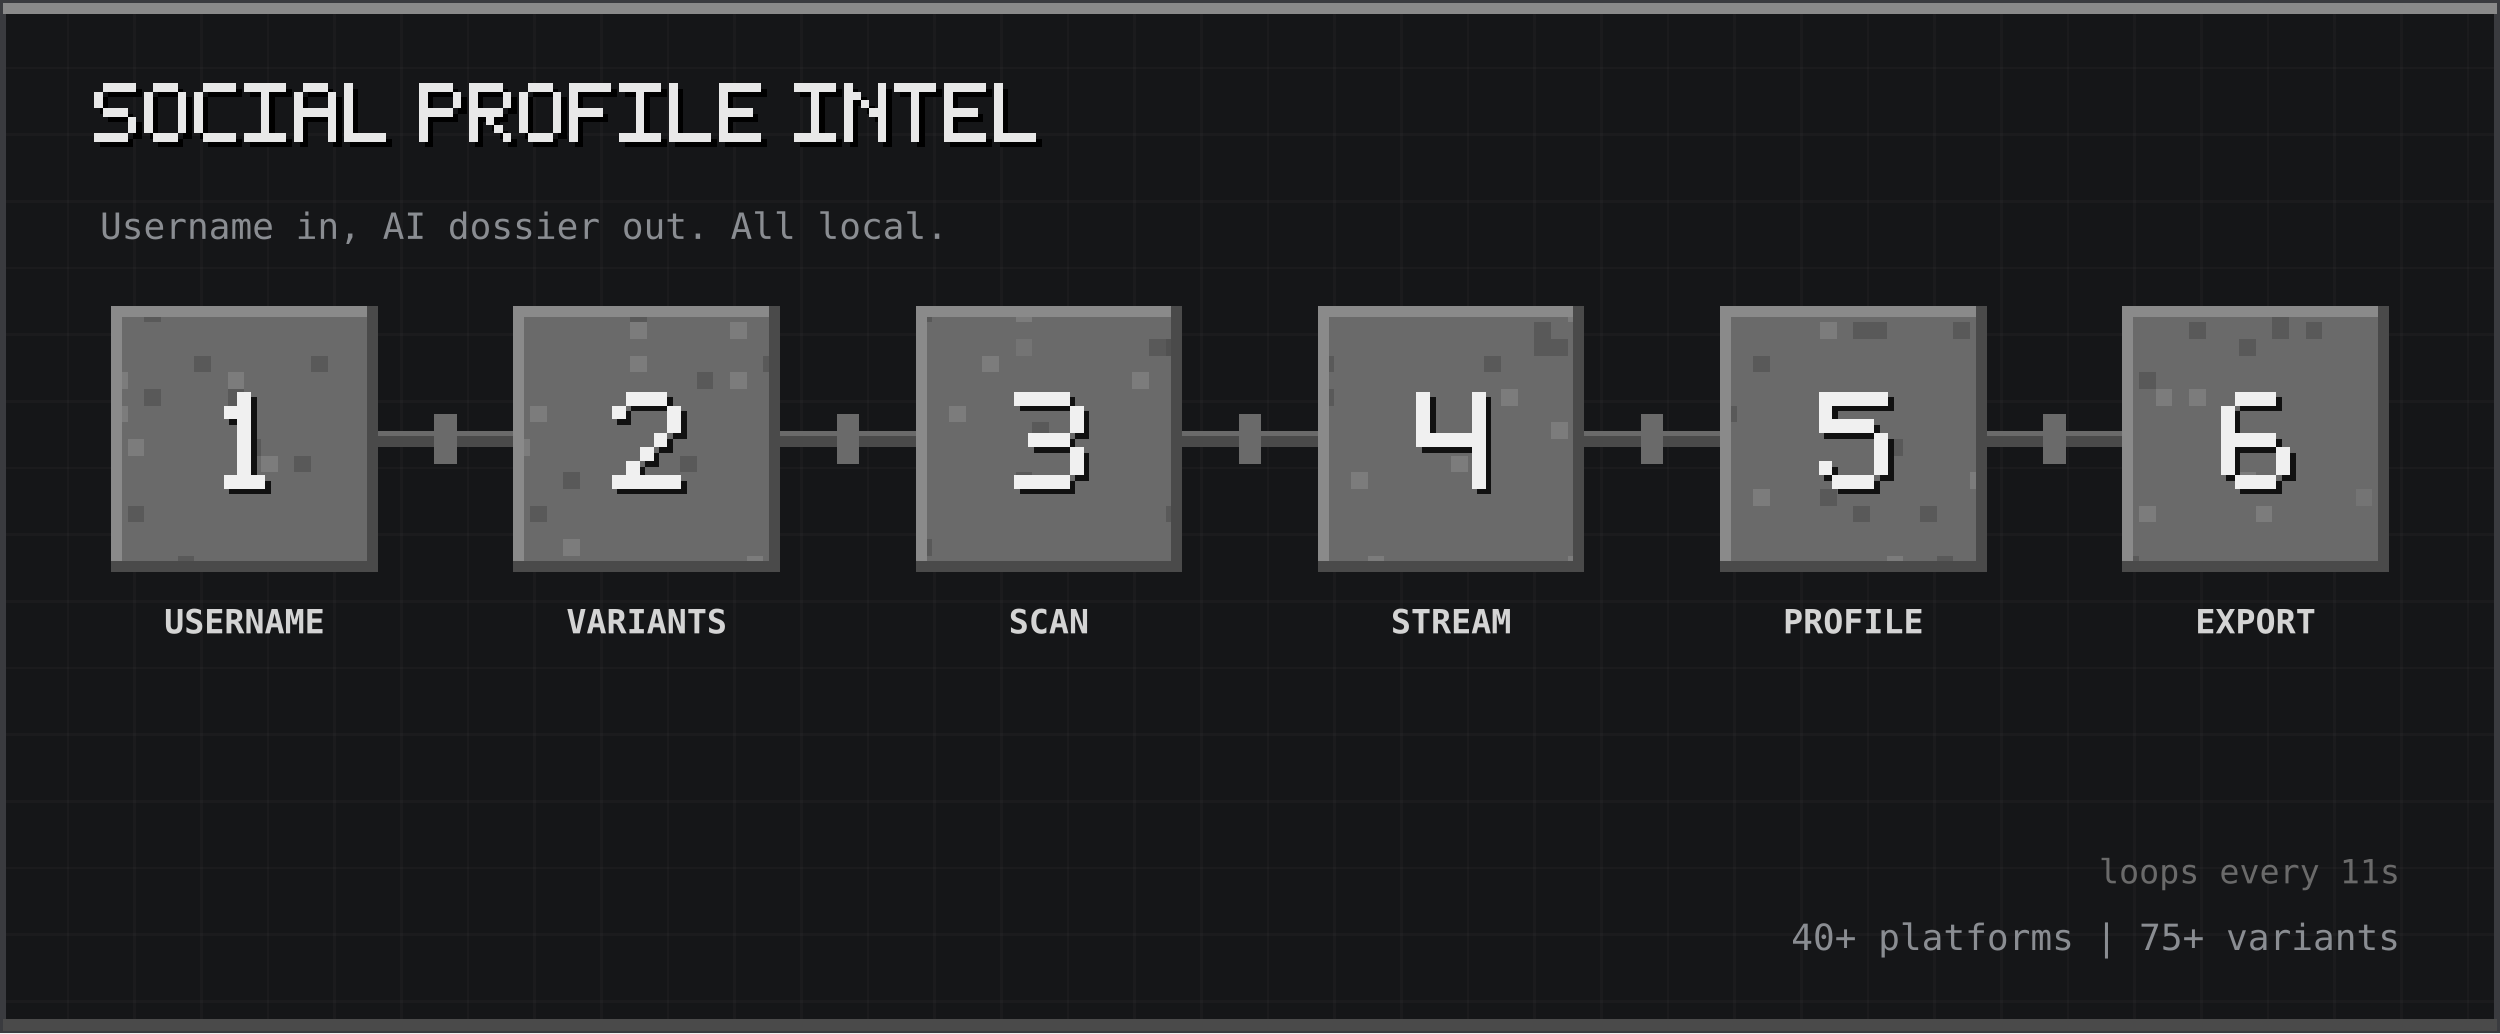
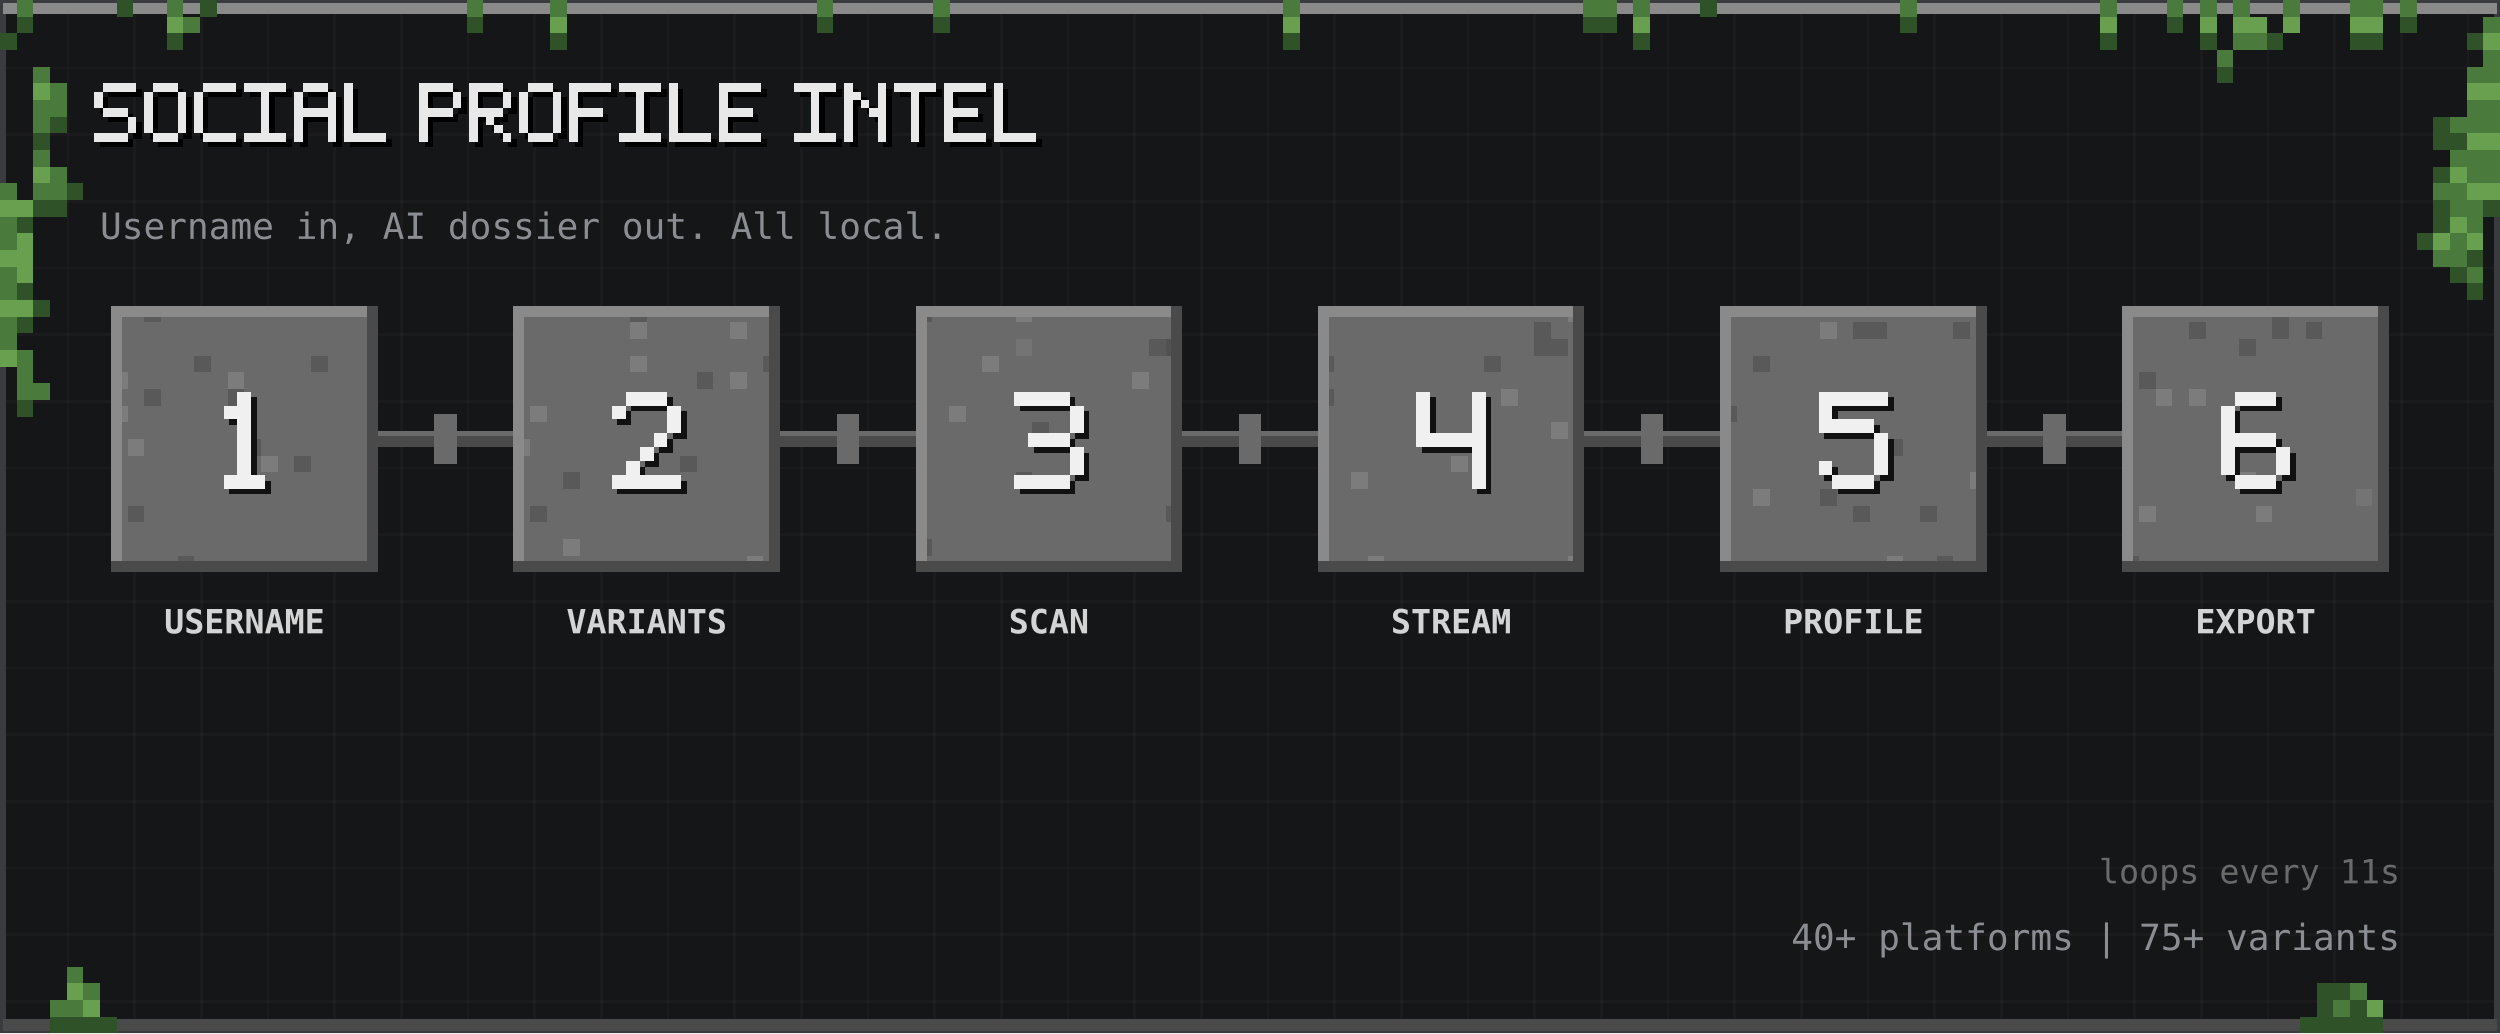
<svg xmlns="http://www.w3.org/2000/svg" width="900" height="372" viewBox="0 0 900 372" shape-rendering="crispEdges" role="img" aria-label="Social Profile Intel pipeline animation">
  <style>@keyframes h0{0%,3.51%{opacity:0}4.51%,17.54%{opacity:1}18.74%,100%{opacity:0}}.h0{animation:h0 11.4s linear infinite}@keyframes c0{0%,3.51%{opacity:0;transform:translateX(-8px)}4.51%,17.04%{opacity:1;transform:none}18.34%,100%{opacity:0}}.c0{animation:c0 11.4s linear infinite}@keyframes h1{0%,17.54%{opacity:0}18.54%,31.58%{opacity:1}32.78%,100%{opacity:0}}.h1{animation:h1 11.4s linear infinite}@keyframes c1{0%,17.54%{opacity:0;transform:translateX(-8px)}18.54%,31.08%{opacity:1;transform:none}32.38%,100%{opacity:0}}.c1{animation:c1 11.4s linear infinite}@keyframes h2{0%,31.58%{opacity:0}32.58%,45.61%{opacity:1}46.81%,100%{opacity:0}}.h2{animation:h2 11.4s linear infinite}@keyframes c2{0%,31.58%{opacity:0;transform:translateX(-8px)}32.58%,45.11%{opacity:1;transform:none}46.41%,100%{opacity:0}}.c2{animation:c2 11.4s linear infinite}@keyframes h3{0%,45.61%{opacity:0}46.61%,59.65%{opacity:1}60.85%,100%{opacity:0}}.h3{animation:h3 11.4s linear infinite}@keyframes c3{0%,45.61%{opacity:0;transform:translateX(-8px)}46.61%,59.15%{opacity:1;transform:none}60.45%,100%{opacity:0}}.c3{animation:c3 11.4s linear infinite}@keyframes h4{0%,59.65%{opacity:0}60.65%,73.68%{opacity:1}74.88%,100%{opacity:0}}.h4{animation:h4 11.4s linear infinite}@keyframes c4{0%,59.65%{opacity:0;transform:translateX(-8px)}60.65%,73.18%{opacity:1;transform:none}74.48%,100%{opacity:0}}.c4{animation:c4 11.4s linear infinite}@keyframes h5{0%,73.68%{opacity:0}74.68%,87.72%{opacity:1}88.92%,100%{opacity:0}}.h5{animation:h5 11.4s linear infinite}@keyframes c5{0%,73.68%{opacity:0;transform:translateX(-8px)}74.68%,87.22%{opacity:1;transform:none}88.52%,100%{opacity:0}}.c5{animation:c5 11.4s linear infinite}@keyframes it{0%{transform:translateX(0);opacity:0}3.50%{opacity:0}3.51%{opacity:1;transform:translateX(0.0px)}11.23%{transform:translateX(0.0px)}17.54%{transform:translateX(144.8px)}25.26%{transform:translateX(144.8px)}31.58%{transform:translateX(289.6px)}39.30%{transform:translateX(289.6px)}45.61%{transform:translateX(434.4px)}53.33%{transform:translateX(434.4px)}59.65%{transform:translateX(579.2px)}67.37%{transform:translateX(579.2px)}73.68%{transform:translateX(724.0px)}81.40%{transform:translateX(724.0px)}87.52%{opacity:1;transform:translateX(724.0px)}88.72%,100%{opacity:0;transform:translateX(724.0px)}}.it{animation:it 11.4s linear infinite}</style>
  <rect width="900" height="372" fill="#151618" />
  <rect x="0" y="0" width="1" height="372" fill="#ffffff" opacity=".025" />
  <rect x="24" y="0" width="1" height="372" fill="#ffffff" opacity=".025" />
  <rect x="48" y="0" width="1" height="372" fill="#ffffff" opacity=".025" />
  <rect x="72" y="0" width="1" height="372" fill="#ffffff" opacity=".025" />
  <rect x="96" y="0" width="1" height="372" fill="#ffffff" opacity=".025" />
  <rect x="120" y="0" width="1" height="372" fill="#ffffff" opacity=".025" />
  <rect x="144" y="0" width="1" height="372" fill="#ffffff" opacity=".025" />
  <rect x="168" y="0" width="1" height="372" fill="#ffffff" opacity=".025" />
  <rect x="192" y="0" width="1" height="372" fill="#ffffff" opacity=".025" />
  <rect x="216" y="0" width="1" height="372" fill="#ffffff" opacity=".025" />
  <rect x="240" y="0" width="1" height="372" fill="#ffffff" opacity=".025" />
  <rect x="264" y="0" width="1" height="372" fill="#ffffff" opacity=".025" />
  <rect x="288" y="0" width="1" height="372" fill="#ffffff" opacity=".025" />
  <rect x="312" y="0" width="1" height="372" fill="#ffffff" opacity=".025" />
  <rect x="336" y="0" width="1" height="372" fill="#ffffff" opacity=".025" />
  <rect x="360" y="0" width="1" height="372" fill="#ffffff" opacity=".025" />
  <rect x="384" y="0" width="1" height="372" fill="#ffffff" opacity=".025" />
  <rect x="408" y="0" width="1" height="372" fill="#ffffff" opacity=".025" />
  <rect x="432" y="0" width="1" height="372" fill="#ffffff" opacity=".025" />
  <rect x="456" y="0" width="1" height="372" fill="#ffffff" opacity=".025" />
  <rect x="480" y="0" width="1" height="372" fill="#ffffff" opacity=".025" />
  <rect x="504" y="0" width="1" height="372" fill="#ffffff" opacity=".025" />
  <rect x="528" y="0" width="1" height="372" fill="#ffffff" opacity=".025" />
  <rect x="552" y="0" width="1" height="372" fill="#ffffff" opacity=".025" />
  <rect x="576" y="0" width="1" height="372" fill="#ffffff" opacity=".025" />
  <rect x="600" y="0" width="1" height="372" fill="#ffffff" opacity=".025" />
  <rect x="624" y="0" width="1" height="372" fill="#ffffff" opacity=".025" />
  <rect x="648" y="0" width="1" height="372" fill="#ffffff" opacity=".025" />
  <rect x="672" y="0" width="1" height="372" fill="#ffffff" opacity=".025" />
  <rect x="696" y="0" width="1" height="372" fill="#ffffff" opacity=".025" />
  <rect x="720" y="0" width="1" height="372" fill="#ffffff" opacity=".025" />
  <rect x="744" y="0" width="1" height="372" fill="#ffffff" opacity=".025" />
  <rect x="768" y="0" width="1" height="372" fill="#ffffff" opacity=".025" />
  <rect x="792" y="0" width="1" height="372" fill="#ffffff" opacity=".025" />
  <rect x="816" y="0" width="1" height="372" fill="#ffffff" opacity=".025" />
  <rect x="840" y="0" width="1" height="372" fill="#ffffff" opacity=".025" />
  <rect x="864" y="0" width="1" height="372" fill="#ffffff" opacity=".025" />
  <rect x="888" y="0" width="1" height="372" fill="#ffffff" opacity=".025" />
  <rect x="0" y="0" width="900" height="1" fill="#ffffff" opacity=".025" />
  <rect x="0" y="24" width="900" height="1" fill="#ffffff" opacity=".025" />
  <rect x="0" y="48" width="900" height="1" fill="#ffffff" opacity=".025" />
  <rect x="0" y="72" width="900" height="1" fill="#ffffff" opacity=".025" />
  <rect x="0" y="96" width="900" height="1" fill="#ffffff" opacity=".025" />
  <rect x="0" y="120" width="900" height="1" fill="#ffffff" opacity=".025" />
  <rect x="0" y="144" width="900" height="1" fill="#ffffff" opacity=".025" />
  <rect x="0" y="168" width="900" height="1" fill="#ffffff" opacity=".025" />
  <rect x="0" y="192" width="900" height="1" fill="#ffffff" opacity=".025" />
  <rect x="0" y="216" width="900" height="1" fill="#ffffff" opacity=".025" />
  <rect x="0" y="240" width="900" height="1" fill="#ffffff" opacity=".025" />
  <rect x="0" y="264" width="900" height="1" fill="#ffffff" opacity=".025" />
  <rect x="0" y="288" width="900" height="1" fill="#ffffff" opacity=".025" />
  <rect x="0" y="312" width="900" height="1" fill="#ffffff" opacity=".025" />
  <rect x="0" y="336" width="900" height="1" fill="#ffffff" opacity=".025" />
  <rect x="0" y="360" width="900" height="1" fill="#ffffff" opacity=".025" />
  <rect x="1" y="1" width="898" height="370" fill="none" stroke="#3a3b3f" stroke-width="2" />
  <rect x="1" y="1" width="898" height="4" fill="#8a8a8a" />
  <rect x="1" y="367" width="898" height="4" fill="#4a4a4a" />
  <path fill="#000000" d="M39 32h12v3h-12zM36 35h3v3h-3zM36 38h3v3h-3zM39 41h9v3h-9zM48 44h3v3h-3zM48 47h3v3h-3zM36 50h12v3h-12zM57 32h9v3h-9zM54 35h3v3h-3zM66 35h3v3h-3zM54 38h3v3h-3zM66 38h3v3h-3zM54 41h3v3h-3zM66 41h3v3h-3zM54 44h3v3h-3zM66 44h3v3h-3zM54 47h3v3h-3zM66 47h3v3h-3zM57 50h9v3h-9zM75 32h12v3h-12zM72 35h3v3h-3zM72 38h3v3h-3zM72 41h3v3h-3zM72 44h3v3h-3zM72 47h3v3h-3zM75 50h12v3h-12zM90 32h15v3h-15zM96 35h3v3h-3zM96 38h3v3h-3zM96 41h3v3h-3zM96 44h3v3h-3zM96 47h3v3h-3zM90 50h15v3h-15zM111 32h9v3h-9zM108 35h3v3h-3zM120 35h3v3h-3zM108 38h3v3h-3zM120 38h3v3h-3zM108 41h15v3h-15zM108 44h3v3h-3zM120 44h3v3h-3zM108 47h3v3h-3zM120 47h3v3h-3zM108 50h3v3h-3zM120 50h3v3h-3zM126 32h3v3h-3zM126 35h3v3h-3zM126 38h3v3h-3zM126 41h3v3h-3zM126 44h3v3h-3zM126 47h3v3h-3zM126 50h15v3h-15zM153 32h12v3h-12zM153 35h3v3h-3zM165 35h3v3h-3zM153 38h3v3h-3zM165 38h3v3h-3zM153 41h12v3h-12zM153 44h3v3h-3zM153 47h3v3h-3zM153 50h3v3h-3zM171 32h12v3h-12zM171 35h3v3h-3zM183 35h3v3h-3zM171 38h3v3h-3zM183 38h3v3h-3zM171 41h12v3h-12zM171 44h3v3h-3zM177 44h3v3h-3zM171 47h3v3h-3zM180 47h3v3h-3zM171 50h3v3h-3zM183 50h3v3h-3zM192 32h9v3h-9zM189 35h3v3h-3zM201 35h3v3h-3zM189 38h3v3h-3zM201 38h3v3h-3zM189 41h3v3h-3zM201 41h3v3h-3zM189 44h3v3h-3zM201 44h3v3h-3zM189 47h3v3h-3zM201 47h3v3h-3zM192 50h9v3h-9zM207 32h15v3h-15zM207 35h3v3h-3zM207 38h3v3h-3zM207 41h12v3h-12zM207 44h3v3h-3zM207 47h3v3h-3zM207 50h3v3h-3zM225 32h15v3h-15zM231 35h3v3h-3zM231 38h3v3h-3zM231 41h3v3h-3zM231 44h3v3h-3zM231 47h3v3h-3zM225 50h15v3h-15zM243 32h3v3h-3zM243 35h3v3h-3zM243 38h3v3h-3zM243 41h3v3h-3zM243 44h3v3h-3zM243 47h3v3h-3zM243 50h15v3h-15zM261 32h15v3h-15zM261 35h3v3h-3zM261 38h3v3h-3zM261 41h12v3h-12zM261 44h3v3h-3zM261 47h3v3h-3zM261 50h15v3h-15zM288 32h15v3h-15zM294 35h3v3h-3zM294 38h3v3h-3zM294 41h3v3h-3zM294 44h3v3h-3zM294 47h3v3h-3zM288 50h15v3h-15zM306 32h3v3h-3zM318 32h3v3h-3zM306 35h6v3h-6zM318 35h3v3h-3zM306 38h3v3h-3zM312 38h3v3h-3zM318 38h3v3h-3zM306 41h3v3h-3zM315 41h6v3h-6zM306 44h3v3h-3zM318 44h3v3h-3zM306 47h3v3h-3zM318 47h3v3h-3zM306 50h3v3h-3zM318 50h3v3h-3zM324 32h15v3h-15zM330 35h3v3h-3zM330 38h3v3h-3zM330 41h3v3h-3zM330 44h3v3h-3zM330 47h3v3h-3zM330 50h3v3h-3zM342 32h15v3h-15zM342 35h3v3h-3zM342 38h3v3h-3zM342 41h12v3h-12zM342 44h3v3h-3zM342 47h3v3h-3zM342 50h15v3h-15zM360 32h3v3h-3zM360 35h3v3h-3zM360 38h3v3h-3zM360 41h3v3h-3zM360 44h3v3h-3zM360 47h3v3h-3zM360 50h15v3h-15z" />
  <path fill="#e8e8e8" d="M37 30h12v3h-12zM34 33h3v3h-3zM34 36h3v3h-3zM37 39h9v3h-9zM46 42h3v3h-3zM46 45h3v3h-3zM34 48h12v3h-12zM55 30h9v3h-9zM52 33h3v3h-3zM64 33h3v3h-3zM52 36h3v3h-3zM64 36h3v3h-3zM52 39h3v3h-3zM64 39h3v3h-3zM52 42h3v3h-3zM64 42h3v3h-3zM52 45h3v3h-3zM64 45h3v3h-3zM55 48h9v3h-9zM73 30h12v3h-12zM70 33h3v3h-3zM70 36h3v3h-3zM70 39h3v3h-3zM70 42h3v3h-3zM70 45h3v3h-3zM73 48h12v3h-12zM88 30h15v3h-15zM94 33h3v3h-3zM94 36h3v3h-3zM94 39h3v3h-3zM94 42h3v3h-3zM94 45h3v3h-3zM88 48h15v3h-15zM109 30h9v3h-9zM106 33h3v3h-3zM118 33h3v3h-3zM106 36h3v3h-3zM118 36h3v3h-3zM106 39h15v3h-15zM106 42h3v3h-3zM118 42h3v3h-3zM106 45h3v3h-3zM118 45h3v3h-3zM106 48h3v3h-3zM118 48h3v3h-3zM124 30h3v3h-3zM124 33h3v3h-3zM124 36h3v3h-3zM124 39h3v3h-3zM124 42h3v3h-3zM124 45h3v3h-3zM124 48h15v3h-15zM151 30h12v3h-12zM151 33h3v3h-3zM163 33h3v3h-3zM151 36h3v3h-3zM163 36h3v3h-3zM151 39h12v3h-12zM151 42h3v3h-3zM151 45h3v3h-3zM151 48h3v3h-3zM169 30h12v3h-12zM169 33h3v3h-3zM181 33h3v3h-3zM169 36h3v3h-3zM181 36h3v3h-3zM169 39h12v3h-12zM169 42h3v3h-3zM175 42h3v3h-3zM169 45h3v3h-3zM178 45h3v3h-3zM169 48h3v3h-3zM181 48h3v3h-3zM190 30h9v3h-9zM187 33h3v3h-3zM199 33h3v3h-3zM187 36h3v3h-3zM199 36h3v3h-3zM187 39h3v3h-3zM199 39h3v3h-3zM187 42h3v3h-3zM199 42h3v3h-3zM187 45h3v3h-3zM199 45h3v3h-3zM190 48h9v3h-9zM205 30h15v3h-15zM205 33h3v3h-3zM205 36h3v3h-3zM205 39h12v3h-12zM205 42h3v3h-3zM205 45h3v3h-3zM205 48h3v3h-3zM223 30h15v3h-15zM229 33h3v3h-3zM229 36h3v3h-3zM229 39h3v3h-3zM229 42h3v3h-3zM229 45h3v3h-3zM223 48h15v3h-15zM241 30h3v3h-3zM241 33h3v3h-3zM241 36h3v3h-3zM241 39h3v3h-3zM241 42h3v3h-3zM241 45h3v3h-3zM241 48h15v3h-15zM259 30h15v3h-15zM259 33h3v3h-3zM259 36h3v3h-3zM259 39h12v3h-12zM259 42h3v3h-3zM259 45h3v3h-3zM259 48h15v3h-15zM286 30h15v3h-15zM292 33h3v3h-3zM292 36h3v3h-3zM292 39h3v3h-3zM292 42h3v3h-3zM292 45h3v3h-3zM286 48h15v3h-15zM304 30h3v3h-3zM316 30h3v3h-3zM304 33h6v3h-6zM316 33h3v3h-3zM304 36h3v3h-3zM310 36h3v3h-3zM316 36h3v3h-3zM304 39h3v3h-3zM313 39h6v3h-6zM304 42h3v3h-3zM316 42h3v3h-3zM304 45h3v3h-3zM316 45h3v3h-3zM304 48h3v3h-3zM316 48h3v3h-3zM322 30h15v3h-15zM328 33h3v3h-3zM328 36h3v3h-3zM328 39h3v3h-3zM328 42h3v3h-3zM328 45h3v3h-3zM328 48h3v3h-3zM340 30h15v3h-15zM340 33h3v3h-3zM340 36h3v3h-3zM340 39h12v3h-12zM340 42h3v3h-3zM340 45h3v3h-3zM340 48h15v3h-15zM358 30h3v3h-3zM358 33h3v3h-3zM358 36h3v3h-3zM358 39h3v3h-3zM358 42h3v3h-3zM358 45h3v3h-3zM358 48h15v3h-15z" />
  <text x="36" y="86" font-size="13" fill="#8a8d92" font-family="'DejaVu Sans Mono',Consolas,'Courier New',monospace">Username in, AI dossier out. All local.</text>
  <rect x="88.0" y="155" width="724.0" height="6" fill="#4a4a4a" />
  <rect x="88.0" y="155" width="724.0" height="2" fill="#6a6a6a" />
  <rect x="156.4" y="149" width="8" height="18" fill="#6a6a6a" />
  <rect x="301.2" y="149" width="8" height="18" fill="#6a6a6a" />
  <rect x="446.0" y="149" width="8" height="18" fill="#6a6a6a" />
  <rect x="590.8" y="149" width="8" height="18" fill="#6a6a6a" />
  <rect x="735.6" y="149" width="8" height="18" fill="#6a6a6a" />
  <rect x="40.0" y="110.0" width="96" height="96" fill="#6a6a6a" />
  <rect x="70.0" y="128.0" width="6" height="6" fill="#4a4a4a" opacity=".55" />
  <rect x="82.0" y="134.0" width="6" height="6" fill="#8a8a8a" opacity=".55" />
  <rect x="46.0" y="182.0" width="6" height="6" fill="#4a4a4a" opacity=".55" />
  <rect x="64.0" y="200.0" width="6" height="6" fill="#4a4a4a" opacity=".55" />
  <rect x="52.0" y="140.0" width="6" height="6" fill="#4a4a4a" opacity=".55" />
  <rect x="40.0" y="134.0" width="6" height="6" fill="#8a8a8a" opacity=".55" />
  <rect x="46.0" y="158.0" width="6" height="6" fill="#8a8a8a" opacity=".55" />
  <rect x="112.0" y="128.0" width="6" height="6" fill="#4a4a4a" opacity=".55" />
  <rect x="94.0" y="164.0" width="6" height="6" fill="#8a8a8a" opacity=".55" />
  <rect x="88.0" y="158.0" width="6" height="6" fill="#4a4a4a" opacity=".55" />
  <rect x="52.0" y="110.0" width="6" height="6" fill="#4a4a4a" opacity=".55" />
  <rect x="40.0" y="146.0" width="6" height="6" fill="#8a8a8a" opacity=".55" />
  <rect x="82.0" y="140.0" width="6" height="6" fill="#4a4a4a" opacity=".55" />
  <rect x="106.0" y="164.0" width="6" height="6" fill="#4a4a4a" opacity=".55" />
  <rect x="40.0" y="110.0" width="96" height="4" fill="#8a8a8a" />
  <rect x="40.0" y="110.0" width="4" height="96" fill="#8a8a8a" />
  <rect x="40.0" y="202.0" width="96" height="4" fill="#4a4a4a" />
  <rect x="132.0" y="110.0" width="4" height="96" fill="#4a4a4a" />
  <path fill="#111111" d="M87.5 143h5v5h-5zM82.5 148h10v5h-10zM87.5 153h5v5h-5zM87.5 158h5v5h-5zM87.5 163h5v5h-5zM87.5 168h5v5h-5zM82.5 173h15v5h-15z" />
  <path fill="#f0f0f0" d="M85.5 141h5v5h-5zM80.5 146h10v5h-10zM85.5 151h5v5h-5zM85.5 156h5v5h-5zM85.5 161h5v5h-5zM85.5 166h5v5h-5zM80.5 171h15v5h-15z" />
  <g class="h0" opacity="0">
    <rect x="36.0" y="106.0" width="104" height="104" fill="none" stroke="#d9a441" stroke-width="4" />
  </g>
  <text x="88.0" y="228.0" font-size="12" font-weight="bold" text-anchor="middle" fill="#d4d4d4" font-family="'DejaVu Sans Mono',Consolas,'Courier New',monospace">USERNAME</text>
  <g class="c0" opacity="0">
    <text x="36" y="292" font-size="12" fill="#d9a441" font-family="'DejaVu Sans Mono',Consolas,'Courier New',monospace">STEP 1 OF 6</text>
    <text x="36" y="318" font-size="17" font-weight="bold" fill="#eeeeee" font-family="'DejaVu Sans Mono',Consolas,'Courier New',monospace">Username</text>
    <text x="36" y="342" font-size="14" fill="#d4d4d4" font-family="'DejaVu Sans Mono',Consolas,'Courier New',monospace">Enter a handle</text>
  </g>
  <rect x="184.8" y="110.0" width="96" height="96" fill="#6a6a6a" />
  <rect x="190.8" y="146.0" width="6" height="6" fill="#8a8a8a" opacity=".55" />
  <rect x="202.8" y="170.0" width="6" height="6" fill="#4a4a4a" opacity=".55" />
  <rect x="244.8" y="164.0" width="6" height="6" fill="#4a4a4a" opacity=".55" />
  <rect x="226.8" y="128.0" width="6" height="6" fill="#8a8a8a" opacity=".55" />
  <rect x="184.8" y="158.0" width="6" height="6" fill="#8a8a8a" opacity=".55" />
  <rect x="274.8" y="128.0" width="6" height="6" fill="#4a4a4a" opacity=".55" />
  <rect x="262.8" y="116.0" width="6" height="6" fill="#8a8a8a" opacity=".55" />
  <rect x="226.8" y="116.0" width="6" height="6" fill="#8a8a8a" opacity=".55" />
  <rect x="268.8" y="200.0" width="6" height="6" fill="#8a8a8a" opacity=".55" />
  <rect x="262.8" y="134.0" width="6" height="6" fill="#8a8a8a" opacity=".55" />
  <rect x="226.8" y="110.0" width="6" height="6" fill="#4a4a4a" opacity=".55" />
  <rect x="250.8" y="134.0" width="6" height="6" fill="#4a4a4a" opacity=".55" />
  <rect x="202.8" y="194.0" width="6" height="6" fill="#8a8a8a" opacity=".55" />
  <rect x="190.8" y="182.0" width="6" height="6" fill="#4a4a4a" opacity=".55" />
  <rect x="184.8" y="110.0" width="96" height="4" fill="#8a8a8a" />
  <rect x="184.8" y="110.0" width="4" height="96" fill="#8a8a8a" />
  <rect x="184.8" y="202.0" width="96" height="4" fill="#4a4a4a" />
  <rect x="276.8" y="110.0" width="4" height="96" fill="#4a4a4a" />
  <path fill="#111111" d="M227.3 143h15v5h-15zM222.3 148h5v5h-5zM242.3 148h5v5h-5zM242.3 153h5v5h-5zM237.3 158h5v5h-5zM232.3 163h5v5h-5zM227.3 168h5v5h-5zM222.3 173h25v5h-25z" />
  <path fill="#f0f0f0" d="M225.3 141h15v5h-15zM220.3 146h5v5h-5zM240.3 146h5v5h-5zM240.3 151h5v5h-5zM235.3 156h5v5h-5zM230.3 161h5v5h-5zM225.3 166h5v5h-5zM220.3 171h25v5h-25z" />
  <g class="h1" opacity="0">
    <rect x="180.8" y="106.0" width="104" height="104" fill="none" stroke="#d9a441" stroke-width="4" />
  </g>
  <text x="232.8" y="228.0" font-size="12" font-weight="bold" text-anchor="middle" fill="#d4d4d4" font-family="'DejaVu Sans Mono',Consolas,'Courier New',monospace">VARIANTS</text>
  <g class="c1" opacity="0">
    <text x="36" y="292" font-size="12" fill="#d9a441" font-family="'DejaVu Sans Mono',Consolas,'Courier New',monospace">STEP 2 OF 6</text>
    <text x="36" y="318" font-size="17" font-weight="bold" fill="#eeeeee" font-family="'DejaVu Sans Mono',Consolas,'Courier New',monospace">Variants</text>
    <text x="36" y="342" font-size="14" fill="#d4d4d4" font-family="'DejaVu Sans Mono',Consolas,'Courier New',monospace">75+ variations are generated</text>
  </g>
  <rect x="329.6" y="110.0" width="96" height="96" fill="#6a6a6a" />
  <rect x="365.6" y="122.0" width="6" height="6" fill="#4a4a4a" opacity=".55" />
  <rect x="341.6" y="146.0" width="6" height="6" fill="#8a8a8a" opacity=".55" />
  <rect x="419.6" y="122.0" width="6" height="6" fill="#4a4a4a" opacity=".55" />
  <rect x="419.6" y="182.0" width="6" height="6" fill="#4a4a4a" opacity=".55" />
  <rect x="371.6" y="152.0" width="6" height="6" fill="#4a4a4a" opacity=".55" />
  <rect x="365.6" y="110.0" width="6" height="6" fill="#8a8a8a" opacity=".55" />
  <rect x="419.6" y="122.0" width="6" height="6" fill="#4a4a4a" opacity=".55" />
  <rect x="329.6" y="110.0" width="6" height="6" fill="#4a4a4a" opacity=".55" />
  <rect x="329.6" y="194.0" width="6" height="6" fill="#4a4a4a" opacity=".55" />
  <rect x="407.6" y="134.0" width="6" height="6" fill="#8a8a8a" opacity=".55" />
  <rect x="365.6" y="122.0" width="6" height="6" fill="#8a8a8a" opacity=".55" />
  <rect x="353.6" y="128.0" width="6" height="6" fill="#8a8a8a" opacity=".55" />
  <rect x="365.6" y="170.0" width="6" height="6" fill="#4a4a4a" opacity=".55" />
  <rect x="413.6" y="122.0" width="6" height="6" fill="#4a4a4a" opacity=".55" />
  <rect x="329.6" y="110.0" width="96" height="4" fill="#8a8a8a" />
  <rect x="329.6" y="110.0" width="4" height="96" fill="#8a8a8a" />
  <rect x="329.6" y="202.0" width="96" height="4" fill="#4a4a4a" />
  <rect x="421.6" y="110.0" width="4" height="96" fill="#4a4a4a" />
  <path fill="#111111" d="M367.1 143h20v5h-20zM387.1 148h5v5h-5zM387.1 153h5v5h-5zM372.1 158h15v5h-15zM387.1 163h5v5h-5zM387.1 168h5v5h-5zM367.1 173h20v5h-20z" />
  <path fill="#f0f0f0" d="M365.1 141h20v5h-20zM385.1 146h5v5h-5zM385.1 151h5v5h-5zM370.1 156h15v5h-15zM385.1 161h5v5h-5zM385.1 166h5v5h-5zM365.1 171h20v5h-20z" />
  <g class="h2" opacity="0">
    <rect x="325.6" y="106.0" width="104" height="104" fill="none" stroke="#d9a441" stroke-width="4" />
  </g>
  <text x="377.6" y="228.0" font-size="12" font-weight="bold" text-anchor="middle" fill="#d4d4d4" font-family="'DejaVu Sans Mono',Consolas,'Courier New',monospace">SCAN</text>
  <g class="c2" opacity="0">
    <text x="36" y="292" font-size="12" fill="#d9a441" font-family="'DejaVu Sans Mono',Consolas,'Courier New',monospace">STEP 3 OF 6</text>
    <text x="36" y="318" font-size="17" font-weight="bold" fill="#eeeeee" font-family="'DejaVu Sans Mono',Consolas,'Courier New',monospace">Scan</text>
    <text x="36" y="342" font-size="14" fill="#d4d4d4" font-family="'DejaVu Sans Mono',Consolas,'Courier New',monospace">40+ platforms are checked in parallel</text>
  </g>
  <rect x="474.4" y="110.0" width="96" height="96" fill="#6a6a6a" />
  <rect x="534.4" y="128.0" width="6" height="6" fill="#4a4a4a" opacity=".55" />
  <rect x="492.4" y="200.0" width="6" height="6" fill="#8a8a8a" opacity=".55" />
  <rect x="564.4" y="200.0" width="6" height="6" fill="#8a8a8a" opacity=".55" />
  <rect x="486.4" y="170.0" width="6" height="6" fill="#8a8a8a" opacity=".55" />
  <rect x="552.4" y="116.0" width="6" height="6" fill="#4a4a4a" opacity=".55" />
  <rect x="474.4" y="128.0" width="6" height="6" fill="#4a4a4a" opacity=".55" />
  <rect x="510.4" y="146.0" width="6" height="6" fill="#4a4a4a" opacity=".55" />
  <rect x="540.4" y="140.0" width="6" height="6" fill="#8a8a8a" opacity=".55" />
  <rect x="558.4" y="122.0" width="6" height="6" fill="#4a4a4a" opacity=".55" />
  <rect x="522.4" y="164.0" width="6" height="6" fill="#8a8a8a" opacity=".55" />
  <rect x="558.4" y="152.0" width="6" height="6" fill="#8a8a8a" opacity=".55" />
  <rect x="474.4" y="140.0" width="6" height="6" fill="#4a4a4a" opacity=".55" />
  <rect x="564.4" y="110.0" width="6" height="6" fill="#8a8a8a" opacity=".55" />
  <rect x="552.4" y="122.0" width="6" height="6" fill="#4a4a4a" opacity=".55" />
  <rect x="474.4" y="110.0" width="96" height="4" fill="#8a8a8a" />
  <rect x="474.4" y="110.0" width="4" height="96" fill="#8a8a8a" />
  <rect x="474.4" y="202.0" width="96" height="4" fill="#4a4a4a" />
  <rect x="566.4" y="110.0" width="4" height="96" fill="#4a4a4a" />
  <path fill="#111111" d="M511.9 143h5v5h-5zM531.9 143h5v5h-5zM511.9 148h5v5h-5zM531.9 148h5v5h-5zM511.9 153h5v5h-5zM531.9 153h5v5h-5zM511.9 158h25v5h-25zM531.9 163h5v5h-5zM531.9 168h5v5h-5zM531.9 173h5v5h-5z" />
  <path fill="#f0f0f0" d="M509.9 141h5v5h-5zM529.9 141h5v5h-5zM509.9 146h5v5h-5zM529.9 146h5v5h-5zM509.9 151h5v5h-5zM529.9 151h5v5h-5zM509.9 156h25v5h-25zM529.9 161h5v5h-5zM529.9 166h5v5h-5zM529.9 171h5v5h-5z" />
  <g class="h3" opacity="0">
    <rect x="470.4" y="106.0" width="104" height="104" fill="none" stroke="#d9a441" stroke-width="4" />
  </g>
  <text x="522.4" y="228.0" font-size="12" font-weight="bold" text-anchor="middle" fill="#d4d4d4" font-family="'DejaVu Sans Mono',Consolas,'Courier New',monospace">STREAM</text>
  <g class="c3" opacity="0">
    <text x="36" y="292" font-size="12" fill="#d9a441" font-family="'DejaVu Sans Mono',Consolas,'Courier New',monospace">STEP 4 OF 6</text>
    <text x="36" y="318" font-size="17" font-weight="bold" fill="#eeeeee" font-family="'DejaVu Sans Mono',Consolas,'Courier New',monospace">Stream</text>
    <text x="36" y="342" font-size="14" fill="#d4d4d4" font-family="'DejaVu Sans Mono',Consolas,'Courier New',monospace">WebSocket sends live progress to the UI</text>
  </g>
  <rect x="619.2" y="110.0" width="96" height="96" fill="#6a6a6a" />
  <rect x="679.2" y="200.0" width="6" height="6" fill="#8a8a8a" opacity=".55" />
  <rect x="697.2" y="200.0" width="6" height="6" fill="#4a4a4a" opacity=".55" />
  <rect x="619.2" y="146.0" width="6" height="6" fill="#4a4a4a" opacity=".55" />
  <rect x="667.2" y="116.0" width="6" height="6" fill="#4a4a4a" opacity=".55" />
  <rect x="655.2" y="176.0" width="6" height="6" fill="#4a4a4a" opacity=".55" />
  <rect x="673.2" y="116.0" width="6" height="6" fill="#4a4a4a" opacity=".55" />
  <rect x="679.2" y="158.0" width="6" height="6" fill="#4a4a4a" opacity=".55" />
  <rect x="691.2" y="182.0" width="6" height="6" fill="#4a4a4a" opacity=".55" />
  <rect x="667.2" y="182.0" width="6" height="6" fill="#4a4a4a" opacity=".55" />
  <rect x="703.2" y="116.0" width="6" height="6" fill="#4a4a4a" opacity=".55" />
  <rect x="709.2" y="170.0" width="6" height="6" fill="#8a8a8a" opacity=".55" />
  <rect x="631.2" y="176.0" width="6" height="6" fill="#8a8a8a" opacity=".55" />
  <rect x="631.2" y="128.0" width="6" height="6" fill="#4a4a4a" opacity=".55" />
  <rect x="655.2" y="116.0" width="6" height="6" fill="#8a8a8a" opacity=".55" />
  <rect x="619.2" y="110.0" width="96" height="4" fill="#8a8a8a" />
  <rect x="619.2" y="110.0" width="4" height="96" fill="#8a8a8a" />
  <rect x="619.2" y="202.0" width="96" height="4" fill="#4a4a4a" />
  <rect x="711.2" y="110.0" width="4" height="96" fill="#4a4a4a" />
  <path fill="#111111" d="M656.7 143h25v5h-25zM656.7 148h5v5h-5zM656.7 153h20v5h-20zM676.7 158h5v5h-5zM676.7 163h5v5h-5zM656.7 168h5v5h-5zM676.7 168h5v5h-5zM661.7 173h15v5h-15z" />
  <path fill="#f0f0f0" d="M654.7 141h25v5h-25zM654.7 146h5v5h-5zM654.7 151h20v5h-20zM674.7 156h5v5h-5zM674.7 161h5v5h-5zM654.7 166h5v5h-5zM674.7 166h5v5h-5zM659.7 171h15v5h-15z" />
  <g class="h4" opacity="0">
    <rect x="615.2" y="106.0" width="104" height="104" fill="none" stroke="#d9a441" stroke-width="4" />
  </g>
  <text x="667.2" y="228.0" font-size="12" font-weight="bold" text-anchor="middle" fill="#d4d4d4" font-family="'DejaVu Sans Mono',Consolas,'Courier New',monospace">PROFILE</text>
  <g class="c4" opacity="0">
    <text x="36" y="292" font-size="12" fill="#d9a441" font-family="'DejaVu Sans Mono',Consolas,'Courier New',monospace">STEP 5 OF 6</text>
    <text x="36" y="318" font-size="17" font-weight="bold" fill="#eeeeee" font-family="'DejaVu Sans Mono',Consolas,'Courier New',monospace">Profile</text>
    <text x="36" y="342" font-size="14" fill="#d4d4d4" font-family="'DejaVu Sans Mono',Consolas,'Courier New',monospace">Local Llama 3.1 writes the dossier</text>
  </g>
  <rect x="764.0" y="110.0" width="96" height="96" fill="#6a6a6a" />
  <rect x="776.0" y="140.0" width="6" height="6" fill="#8a8a8a" opacity=".55" />
  <rect x="806.0" y="170.0" width="6" height="6" fill="#8a8a8a" opacity=".55" />
  <rect x="770.0" y="134.0" width="6" height="6" fill="#4a4a4a" opacity=".55" />
  <rect x="818.0" y="116.0" width="6" height="6" fill="#4a4a4a" opacity=".55" />
  <rect x="770.0" y="182.0" width="6" height="6" fill="#8a8a8a" opacity=".55" />
  <rect x="848.0" y="176.0" width="6" height="6" fill="#4a4a4a" opacity=".55" />
  <rect x="788.0" y="116.0" width="6" height="6" fill="#4a4a4a" opacity=".55" />
  <rect x="848.0" y="176.0" width="6" height="6" fill="#8a8a8a" opacity=".55" />
  <rect x="764.0" y="200.0" width="6" height="6" fill="#4a4a4a" opacity=".55" />
  <rect x="830.0" y="116.0" width="6" height="6" fill="#4a4a4a" opacity=".55" />
  <rect x="812.0" y="182.0" width="6" height="6" fill="#8a8a8a" opacity=".55" />
  <rect x="806.0" y="122.0" width="6" height="6" fill="#4a4a4a" opacity=".55" />
  <rect x="818.0" y="110.0" width="6" height="6" fill="#4a4a4a" opacity=".55" />
  <rect x="788.0" y="140.0" width="6" height="6" fill="#8a8a8a" opacity=".55" />
  <rect x="764.0" y="110.0" width="96" height="4" fill="#8a8a8a" />
  <rect x="764.0" y="110.0" width="4" height="96" fill="#8a8a8a" />
  <rect x="764.0" y="202.0" width="96" height="4" fill="#4a4a4a" />
  <rect x="856.0" y="110.0" width="4" height="96" fill="#4a4a4a" />
  <path fill="#111111" d="M806.5 143h15v5h-15zM801.5 148h5v5h-5zM801.5 153h5v5h-5zM801.5 158h20v5h-20zM801.5 163h5v5h-5zM821.5 163h5v5h-5zM801.5 168h5v5h-5zM821.5 168h5v5h-5zM806.5 173h15v5h-15z" />
  <path fill="#f0f0f0" d="M804.5 141h15v5h-15zM799.5 146h5v5h-5zM799.5 151h5v5h-5zM799.5 156h20v5h-20zM799.5 161h5v5h-5zM819.5 161h5v5h-5zM799.5 166h5v5h-5zM819.5 166h5v5h-5zM804.5 171h15v5h-15z" />
  <g class="h5" opacity="0">
    <rect x="760.0" y="106.0" width="104" height="104" fill="none" stroke="#d9a441" stroke-width="4" />
  </g>
  <text x="812.0" y="228.0" font-size="12" font-weight="bold" text-anchor="middle" fill="#d4d4d4" font-family="'DejaVu Sans Mono',Consolas,'Courier New',monospace">EXPORT</text>
  <g class="c5" opacity="0">
    <text x="36" y="292" font-size="12" fill="#d9a441" font-family="'DejaVu Sans Mono',Consolas,'Courier New',monospace">STEP 6 OF 6</text>
    <text x="36" y="318" font-size="17" font-weight="bold" fill="#eeeeee" font-family="'DejaVu Sans Mono',Consolas,'Courier New',monospace">Export</text>
    <text x="36" y="342" font-size="14" fill="#d4d4d4" font-family="'DejaVu Sans Mono',Consolas,'Courier New',monospace">Download as PNG or JSON</text>
  </g>
  <g class="it" opacity="0">
    <rect x="81.0" y="180" width="14" height="14" fill="#d9a441" />
    <rect x="81.0" y="180" width="14" height="3" fill="#f3d089" />
    <rect x="81.0" y="191" width="14" height="3" fill="#9a7428" />
  </g>
  <text x="864" y="342" font-size="13" text-anchor="end" fill="#8a8d92" font-family="'DejaVu Sans Mono',Consolas,'Courier New',monospace">40+ platforms | 75+ variants</text>
  <text x="864" y="318" font-size="12" text-anchor="end" fill="#6a6a6a" font-family="'DejaVu Sans Mono',Consolas,'Courier New',monospace">loops every 11s</text>
+   <g id="vines">
+     <rect x="6" y="0" width="6" height="6" fill="#4a7a3c" />
+     <rect x="42" y="0" width="6" height="6" fill="#2f5229" />
+     <rect x="60" y="0" width="6" height="6" fill="#4a7a3c" />
+     <rect x="72" y="0" width="6" height="6" fill="#2f5229" />
+     <rect x="168" y="0" width="6" height="6" fill="#4a7a3c" />
+     <rect x="198" y="0" width="6" height="6" fill="#4a7a3c" />
+     <rect x="294" y="0" width="6" height="6" fill="#4a7a3c" />
+     <rect x="336" y="0" width="6" height="6" fill="#4a7a3c" />
+     <rect x="462" y="0" width="6" height="6" fill="#4a7a3c" />
+     <rect x="570" y="0" width="6" height="6" fill="#4a7a3c" />
+     <rect x="576" y="0" width="6" height="6" fill="#4a7a3c" />
+     <rect x="588" y="0" width="6" height="6" fill="#4a7a3c" />
+     <rect x="612" y="0" width="6" height="6" fill="#2f5229" />
+     <rect x="684" y="0" width="6" height="6" fill="#4a7a3c" />
+     <rect x="756" y="0" width="6" height="6" fill="#4a7a3c" />
+     <rect x="780" y="0" width="6" height="6" fill="#4a7a3c" />
+     <rect x="792" y="0" width="6" height="6" fill="#4a7a3c" />
+     <rect x="804" y="0" width="6" height="6" fill="#4a7a3c" />
+     <rect x="822" y="0" width="6" height="6" fill="#4a7a3c" />
+     <rect x="846" y="0" width="6" height="6" fill="#4a7a3c" />
+     <rect x="852" y="0" width="6" height="6" fill="#4a7a3c" />
+     <rect x="864" y="0" width="6" height="6" fill="#4a7a3c" />
+     <rect x="6" y="6" width="6" height="6" fill="#2f5229" />
+     <rect x="60" y="6" width="6" height="6" fill="#69a04f" />
+     <rect x="66" y="6" width="6" height="6" fill="#4a7a3c" />
+     <rect x="168" y="6" width="6" height="6" fill="#2f5229" />
+     <rect x="198" y="6" width="6" height="6" fill="#69a04f" />
+     <rect x="294" y="6" width="6" height="6" fill="#2f5229" />
+     <rect x="336" y="6" width="6" height="6" fill="#2f5229" />
+     <rect x="462" y="6" width="6" height="6" fill="#69a04f" />
+     <rect x="570" y="6" width="6" height="6" fill="#2f5229" />
+     <rect x="576" y="6" width="6" height="6" fill="#2f5229" />
+     <rect x="588" y="6" width="6" height="6" fill="#69a04f" />
+     <rect x="684" y="6" width="6" height="6" fill="#2f5229" />
+     <rect x="756" y="6" width="6" height="6" fill="#69a04f" />
+     <rect x="780" y="6" width="6" height="6" fill="#2f5229" />
+     <rect x="792" y="6" width="6" height="6" fill="#69a04f" />
+     <rect x="804" y="6" width="6" height="6" fill="#69a04f" />
+     <rect x="810" y="6" width="6" height="6" fill="#69a04f" />
+     <rect x="822" y="6" width="6" height="6" fill="#69a04f" />
+     <rect x="846" y="6" width="6" height="6" fill="#69a04f" />
+     <rect x="852" y="6" width="6" height="6" fill="#69a04f" />
+     <rect x="864" y="6" width="6" height="6" fill="#2f5229" />
+     <rect x="894" y="6" width="6" height="6" fill="#4a7a3c" />
+     <rect x="0" y="12" width="6" height="6" fill="#2f5229" />
+     <rect x="60" y="12" width="6" height="6" fill="#2f5229" />
+     <rect x="198" y="12" width="6" height="6" fill="#2f5229" />
+     <rect x="462" y="12" width="6" height="6" fill="#2f5229" />
+     <rect x="588" y="12" width="6" height="6" fill="#2f5229" />
+     <rect x="756" y="12" width="6" height="6" fill="#2f5229" />
+     <rect x="792" y="12" width="6" height="6" fill="#2f5229" />
+     <rect x="804" y="12" width="6" height="6" fill="#4a7a3c" />
+     <rect x="810" y="12" width="6" height="6" fill="#4a7a3c" />
+     <rect x="816" y="12" width="6" height="6" fill="#2f5229" />
+     <rect x="846" y="12" width="6" height="6" fill="#2f5229" />
+     <rect x="852" y="12" width="6" height="6" fill="#2f5229" />
+     <rect x="888" y="12" width="6" height="6" fill="#2f5229" />
+     <rect x="894" y="12" width="6" height="6" fill="#69a04f" />
+     <rect x="798" y="18" width="6" height="6" fill="#4a7a3c" />
+     <rect x="894" y="18" width="6" height="6" fill="#4a7a3c" />
+     <rect x="12" y="24" width="6" height="6" fill="#4a7a3c" />
+     <rect x="798" y="24" width="6" height="6" fill="#2f5229" />
+     <rect x="888" y="24" width="6" height="6" fill="#4a7a3c" />
+     <rect x="894" y="24" width="6" height="6" fill="#4a7a3c" />
+     <rect x="12" y="30" width="6" height="6" fill="#69a04f" />
+     <rect x="18" y="30" width="6" height="6" fill="#4a7a3c" />
+     <rect x="888" y="30" width="6" height="6" fill="#69a04f" />
+     <rect x="894" y="30" width="6" height="6" fill="#69a04f" />
+     <rect x="12" y="36" width="6" height="6" fill="#4a7a3c" />
+     <rect x="18" y="36" width="6" height="6" fill="#4a7a3c" />
+     <rect x="888" y="36" width="6" height="6" fill="#4a7a3c" />
+     <rect x="894" y="36" width="6" height="6" fill="#4a7a3c" />
+     <rect x="12" y="42" width="6" height="6" fill="#4a7a3c" />
+     <rect x="18" y="42" width="6" height="6" fill="#2f5229" />
+     <rect x="876" y="42" width="6" height="6" fill="#2f5229" />
+     <rect x="882" y="42" width="6" height="6" fill="#4a7a3c" />
+     <rect x="888" y="42" width="6" height="6" fill="#4a7a3c" />
+     <rect x="894" y="42" width="6" height="6" fill="#4a7a3c" />
+     <rect x="12" y="48" width="6" height="6" fill="#2f5229" />
+     <rect x="876" y="48" width="6" height="6" fill="#2f5229" />
+     <rect x="882" y="48" width="6" height="6" fill="#2f5229" />
+     <rect x="888" y="48" width="6" height="6" fill="#69a04f" />
+     <rect x="894" y="48" width="6" height="6" fill="#69a04f" />
+     <rect x="12" y="54" width="6" height="6" fill="#4a7a3c" />
+     <rect x="882" y="54" width="6" height="6" fill="#4a7a3c" />
+     <rect x="888" y="54" width="6" height="6" fill="#4a7a3c" />
+     <rect x="894" y="54" width="6" height="6" fill="#4a7a3c" />
+     <rect x="12" y="60" width="6" height="6" fill="#69a04f" />
+     <rect x="18" y="60" width="6" height="6" fill="#4a7a3c" />
+     <rect x="876" y="60" width="6" height="6" fill="#2f5229" />
+     <rect x="882" y="60" width="6" height="6" fill="#69a04f" />
+     <rect x="888" y="60" width="6" height="6" fill="#4a7a3c" />
+     <rect x="894" y="60" width="6" height="6" fill="#4a7a3c" />
+     <rect x="0" y="66" width="6" height="6" fill="#4a7a3c" />
+     <rect x="12" y="66" width="6" height="6" fill="#4a7a3c" />
+     <rect x="18" y="66" width="6" height="6" fill="#4a7a3c" />
+     <rect x="24" y="66" width="6" height="6" fill="#2f5229" />
+     <rect x="876" y="66" width="6" height="6" fill="#4a7a3c" />
+     <rect x="882" y="66" width="6" height="6" fill="#4a7a3c" />
+     <rect x="888" y="66" width="6" height="6" fill="#69a04f" />
+     <rect x="894" y="66" width="6" height="6" fill="#69a04f" />
+     <rect x="0" y="72" width="6" height="6" fill="#69a04f" />
+     <rect x="6" y="72" width="6" height="6" fill="#69a04f" />
+     <rect x="12" y="72" width="6" height="6" fill="#2f5229" />
+     <rect x="18" y="72" width="6" height="6" fill="#2f5229" />
+     <rect x="876" y="72" width="6" height="6" fill="#2f5229" />
+     <rect x="882" y="72" width="6" height="6" fill="#4a7a3c" />
+     <rect x="888" y="72" width="6" height="6" fill="#4a7a3c" />
+     <rect x="894" y="72" width="6" height="6" fill="#2f5229" />
+     <rect x="0" y="78" width="6" height="6" fill="#4a7a3c" />
+     <rect x="6" y="78" width="6" height="6" fill="#2f5229" />
+     <rect x="876" y="78" width="6" height="6" fill="#2f5229" />
+     <rect x="882" y="78" width="6" height="6" fill="#69a04f" />
+     <rect x="888" y="78" width="6" height="6" fill="#4a7a3c" />
+     <rect x="0" y="84" width="6" height="6" fill="#4a7a3c" />
+     <rect x="6" y="84" width="6" height="6" fill="#69a04f" />
+     <rect x="870" y="84" width="6" height="6" fill="#2f5229" />
+     <rect x="876" y="84" width="6" height="6" fill="#69a04f" />
+     <rect x="882" y="84" width="6" height="6" fill="#4a7a3c" />
+     <rect x="888" y="84" width="6" height="6" fill="#69a04f" />
+     <rect x="0" y="90" width="6" height="6" fill="#69a04f" />
+     <rect x="6" y="90" width="6" height="6" fill="#69a04f" />
+     <rect x="876" y="90" width="6" height="6" fill="#4a7a3c" />
+     <rect x="882" y="90" width="6" height="6" fill="#4a7a3c" />
+     <rect x="888" y="90" width="6" height="6" fill="#2f5229" />
+     <rect x="0" y="96" width="6" height="6" fill="#4a7a3c" />
+     <rect x="6" y="96" width="6" height="6" fill="#69a04f" />
+     <rect x="882" y="96" width="6" height="6" fill="#2f5229" />
+     <rect x="888" y="96" width="6" height="6" fill="#4a7a3c" />
+     <rect x="0" y="102" width="6" height="6" fill="#4a7a3c" />
+     <rect x="6" y="102" width="6" height="6" fill="#2f5229" />
+     <rect x="888" y="102" width="6" height="6" fill="#2f5229" />
+     <rect x="0" y="108" width="6" height="6" fill="#69a04f" />
+     <rect x="6" y="108" width="6" height="6" fill="#69a04f" />
+     <rect x="12" y="108" width="6" height="6" fill="#2f5229" />
+     <rect x="0" y="114" width="6" height="6" fill="#4a7a3c" />
+     <rect x="6" y="114" width="6" height="6" fill="#2f5229" />
+     <rect x="0" y="120" width="6" height="6" fill="#4a7a3c" />
+     <rect x="0" y="126" width="6" height="6" fill="#69a04f" />
+     <rect x="6" y="126" width="6" height="6" fill="#4a7a3c" />
+     <rect x="6" y="132" width="6" height="6" fill="#4a7a3c" />
+     <rect x="6" y="138" width="6" height="6" fill="#4a7a3c" />
+     <rect x="12" y="138" width="6" height="6" fill="#4a7a3c" />
+     <rect x="6" y="144" width="6" height="6" fill="#2f5229" />
+     <rect x="24" y="348" width="6" height="6" fill="#4a7a3c" />
+     <rect x="24" y="354" width="6" height="6" fill="#69a04f" />
+     <rect x="30" y="354" width="6" height="6" fill="#4a7a3c" />
+     <rect x="834" y="354" width="6" height="6" fill="#2f5229" />
+     <rect x="840" y="354" width="6" height="6" fill="#2f5229" />
+     <rect x="846" y="354" width="6" height="6" fill="#4a7a3c" />
+     <rect x="18" y="360" width="6" height="6" fill="#4a7a3c" />
+     <rect x="24" y="360" width="6" height="6" fill="#4a7a3c" />
+     <rect x="30" y="360" width="6" height="6" fill="#69a04f" />
+     <rect x="834" y="360" width="6" height="6" fill="#2f5229" />
+     <rect x="840" y="360" width="6" height="6" fill="#4a7a3c" />
+     <rect x="846" y="360" width="6" height="6" fill="#2f5229" />
+     <rect x="852" y="360" width="6" height="6" fill="#69a04f" />
+     <rect x="18" y="366" width="6" height="6" fill="#2f5229" />
+     <rect x="24" y="366" width="6" height="6" fill="#2f5229" />
+     <rect x="30" y="366" width="6" height="6" fill="#2f5229" />
+     <rect x="36" y="366" width="6" height="6" fill="#2f5229" />
+     <rect x="828" y="366" width="6" height="6" fill="#2f5229" />
+     <rect x="834" y="366" width="6" height="6" fill="#2f5229" />
+     <rect x="840" y="366" width="6" height="6" fill="#2f5229" />
+     <rect x="846" y="366" width="6" height="6" fill="#2f5229" />
+     <rect x="852" y="366" width="6" height="6" fill="#2f5229" />
+   </g>
</svg>
